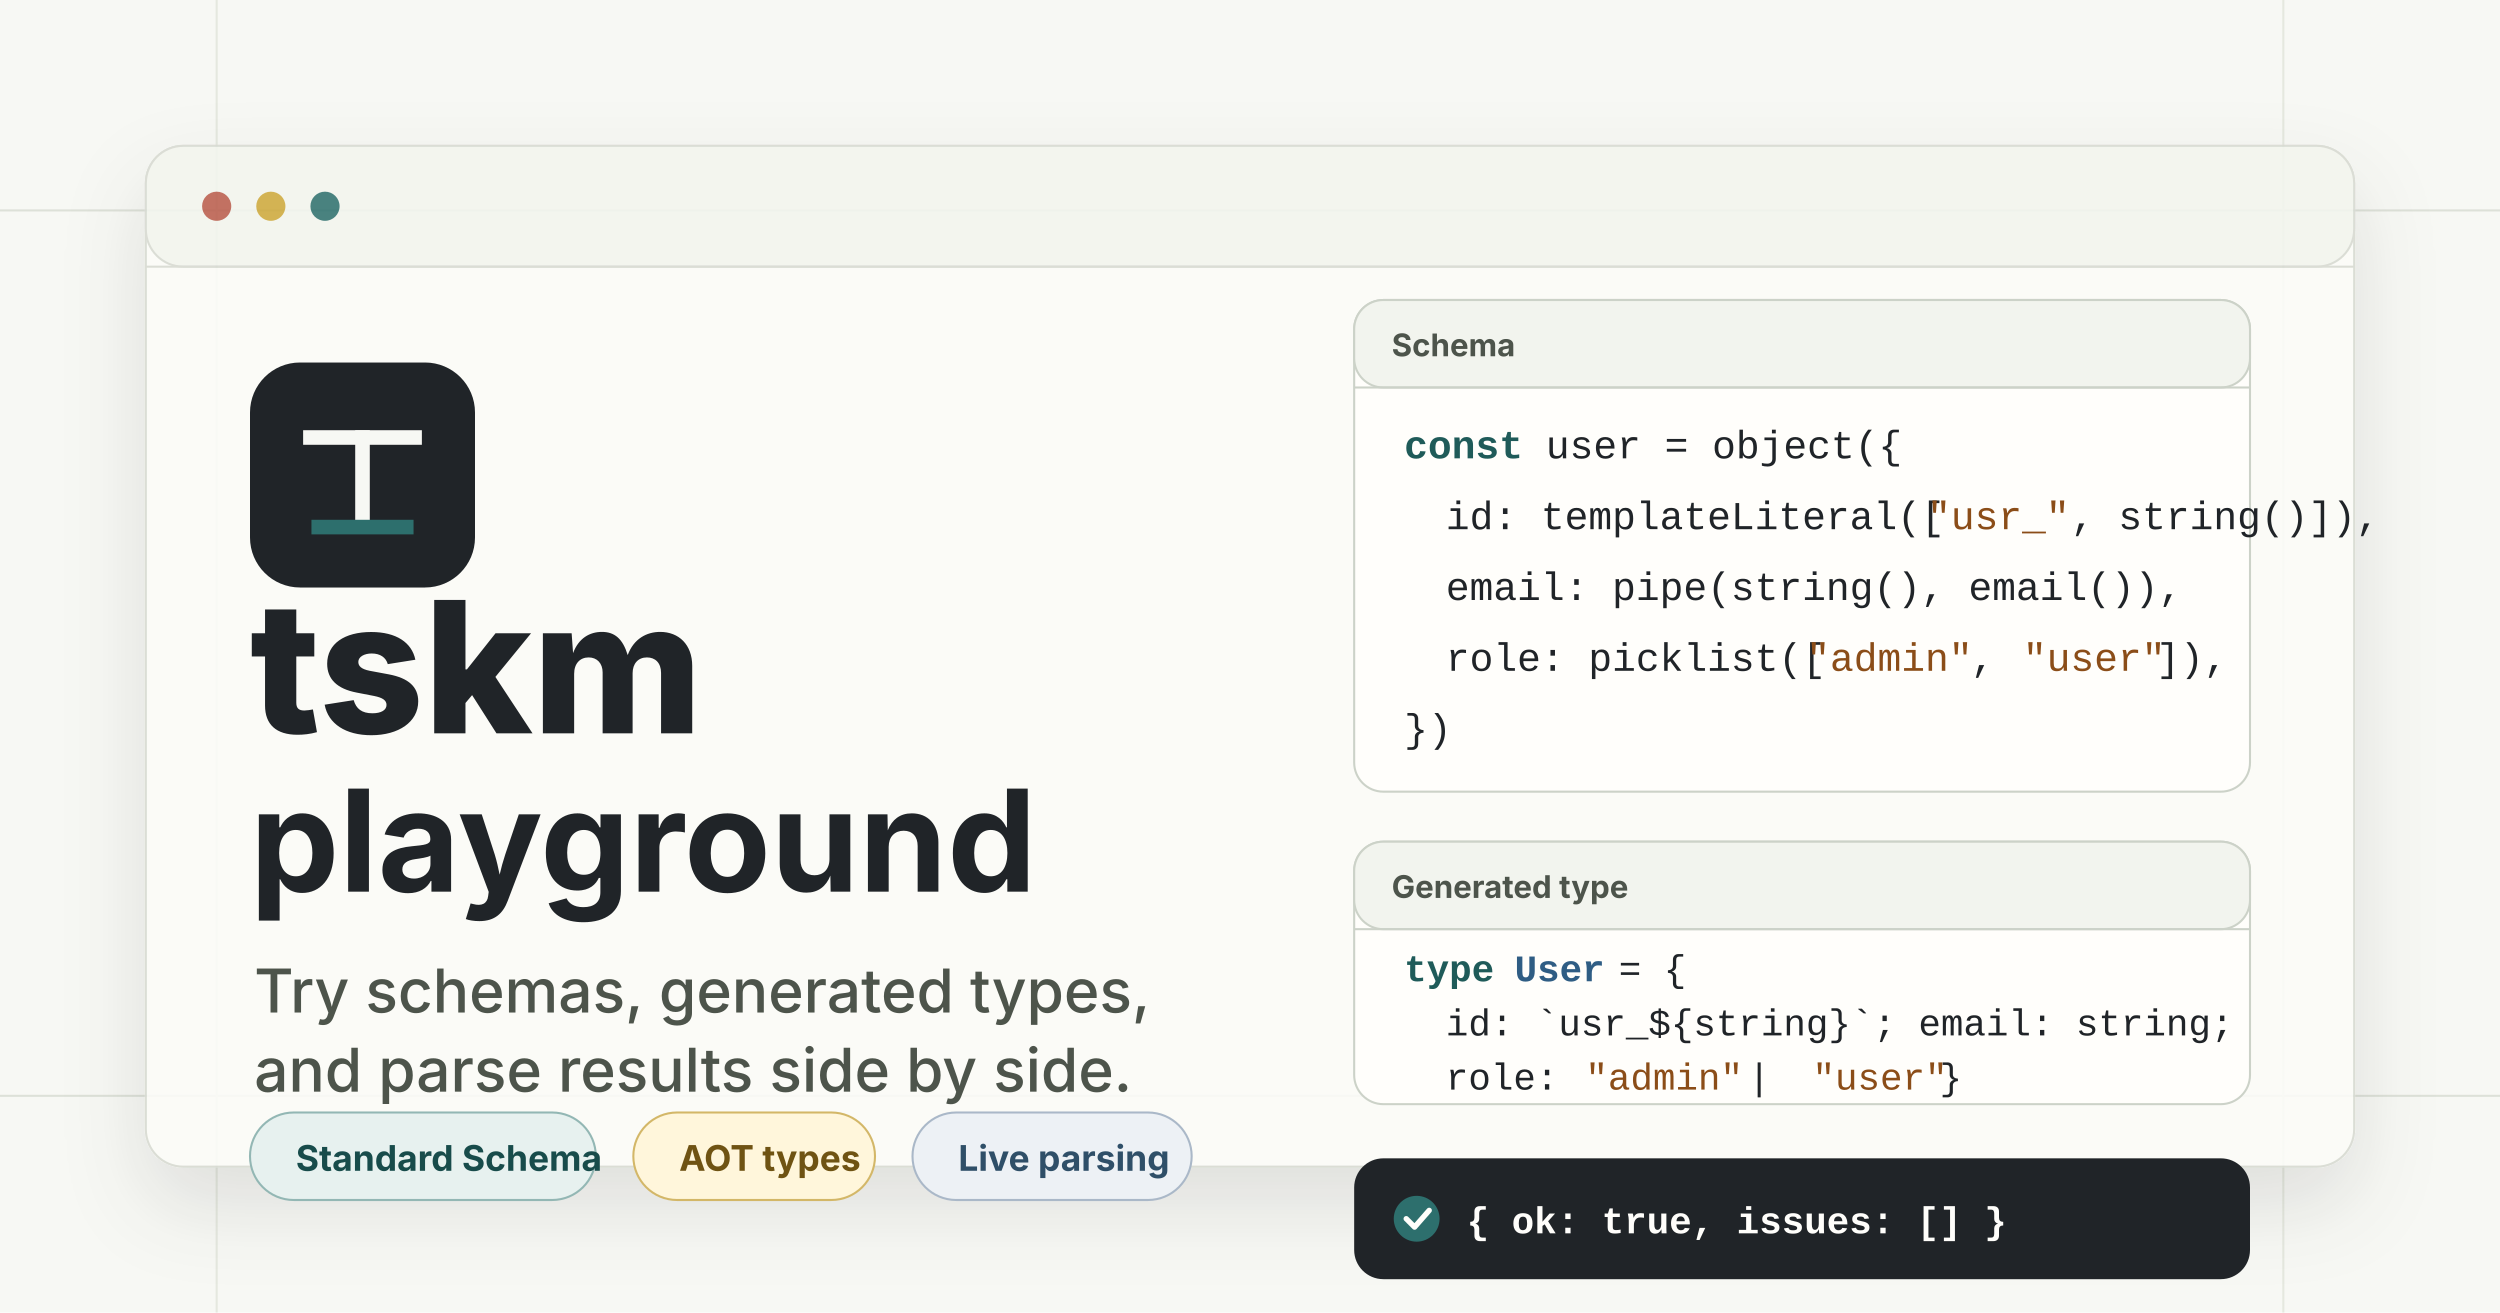
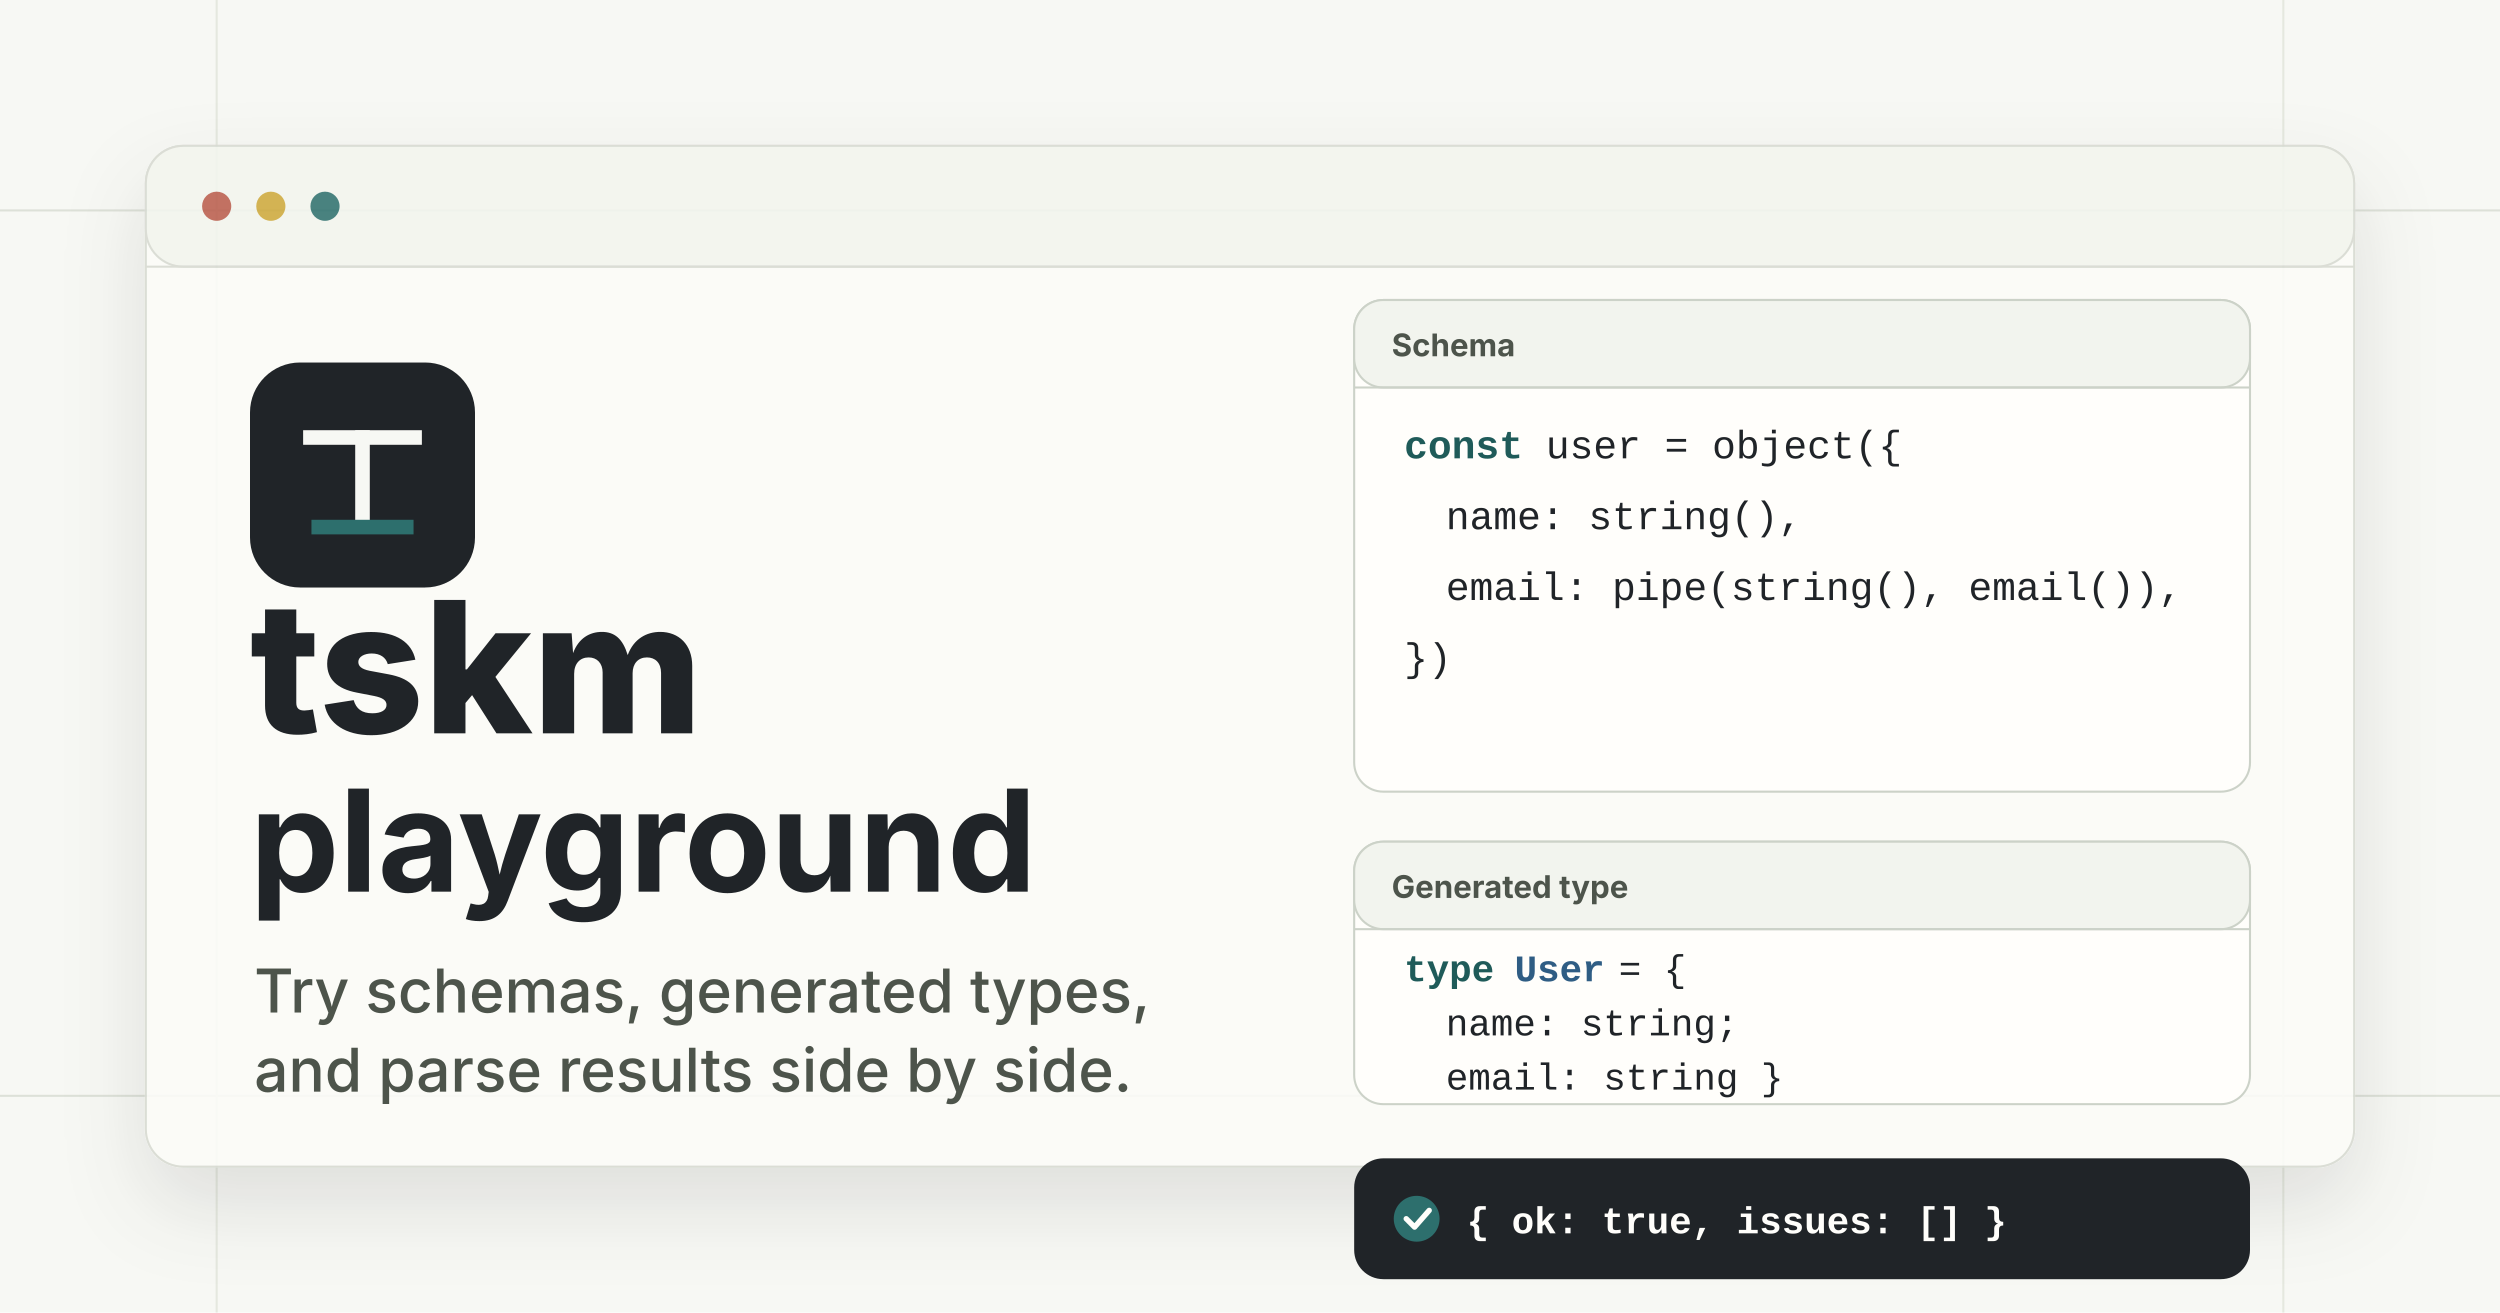
<svg xmlns="http://www.w3.org/2000/svg" width="1200" height="630" viewBox="0 0 1200 630" fill="none" role="img" aria-labelledby="title description">
  <defs>
    <filter id="panel-shadow" x="-20%" y="-20%" width="140%" height="140%" color-interpolation-filters="sRGB">
      <feDropShadow dx="0" dy="18" stdDeviation="20" flood-color="#202428" flood-opacity="0.12" />
    </filter>
    <style>
      .sans {
        font-family: Inter, ui-sans-serif, system-ui, -apple-system, BlinkMacSystemFont, "Segoe UI", sans-serif;
      }
      .mono {
        font-family: "SF Mono", ui-monospace, Menlo, Monaco, Consolas, "Liberation Mono", monospace;
      }
      .code-keyword {
        fill: #1f5b59;
      }
      .code-string {
        fill: #8b4d18;
      }
      .code-type {
        fill: #2f5d84;
      }
      .code-muted {
        fill: #6d746b;
      }
    </style>
  </defs>
  <rect width="1200" height="630" fill="#F7F8F4" />
  <path d="M0 101H1200" stroke="#DDE1D8" stroke-width="1" />
  <path d="M0 526H1200" stroke="#DDE1D8" stroke-width="1" />
  <path d="M104 0V630" stroke="#E5E8DF" stroke-width="1" />
  <path d="M1096 0V630" stroke="#E5E8DF" stroke-width="1" />
  <g opacity="0.86">
    <rect x="70" y="70" width="1060" height="490" rx="18" fill="#FBFCF8" stroke="#D6D9D1" filter="url(#panel-shadow)" />
    <rect x="70" y="70" width="1060" height="58" rx="18" fill="#F2F4EE" stroke="#D6D9D1" />
    <path d="M70 128H1130" stroke="#D6D9D1" />
    <circle cx="104" cy="99" r="7" fill="#B95C4B" />
    <circle cx="130" cy="99" r="7" fill="#CDA83A" />
    <circle cx="156" cy="99" r="7" fill="#2D6F6D" />
  </g>
  <g transform="translate(120 174)">
    <rect x="0" y="0" width="108" height="108" rx="24" fill="#202428" />
    <path d="M29 36H79" stroke="#F7F8F4" stroke-width="7" stroke-linecap="square" />
    <path d="M54 36V78" stroke="#F7F8F4" stroke-width="7" stroke-linecap="square" />
    <path d="M33 79H75" stroke="#2D6F6D" stroke-width="7" stroke-linecap="square" />
    <text class="sans" x="0" y="178" fill="#202428" font-size="88" font-weight="760" letter-spacing="0">tskm</text>
    <text class="sans" x="0" y="254" fill="#202428" font-size="68" font-weight="650" letter-spacing="0">playground</text>
    <text class="sans" x="2" y="312" fill="#4D544B" font-size="29" font-weight="450" letter-spacing="0">Try schemas, generated types,</text>
    <text class="sans" x="2" y="350" fill="#4D544B" font-size="29" font-weight="450" letter-spacing="0">and parse results side by side.</text>
-     <g transform="translate(0 360)">
-       <rect x="0" y="0" width="166" height="42" rx="21" fill="#E7F1EF" stroke="#93B7B4" />
-       <text class="sans" x="22" y="28" fill="#184C4B" font-size="17" font-weight="650" letter-spacing="0">Standard Schema</text>
-       <rect x="184" y="0" width="116" height="42" rx="21" fill="#FFF6DB" stroke="#D3B768" />
-       <text class="sans" x="206" y="28" fill="#6F5313" font-size="17" font-weight="650" letter-spacing="0">AOT types</text>
-       <rect x="318" y="0" width="134" height="42" rx="21" fill="#EDF1F5" stroke="#AAB8C8" />
-       <text class="sans" x="340" y="28" fill="#2F4F68" font-size="17" font-weight="650" letter-spacing="0">Live parsing</text>
-     </g>
  </g>
  <g transform="translate(650 144)">
    <rect x="0" y="0" width="430" height="236" rx="14" fill="#FFFEFB" stroke="#CCD2C8" />
    <rect x="0" y="0" width="430" height="42" rx="14" fill="#F2F4EE" stroke="#CCD2C8" />
    <path d="M0 42H430" stroke="#CCD2C8" />
    <text class="sans" x="18" y="27" fill="#4D544B" font-size="15" font-weight="700" letter-spacing="0">Schema</text>
    <text class="mono code-keyword" x="24" y="76" font-size="19" font-weight="600" letter-spacing="0">const</text>
    <text class="mono" x="92" y="76" fill="#202428" font-size="19" letter-spacing="0">user = object({</text>
-     <text class="mono" x="44" y="110" fill="#202428" font-size="19" letter-spacing="0">id: templateLiteral([</text>
-     <text class="mono code-string" x="275" y="110" font-size="19" letter-spacing="0">"usr_"</text>
-     <text class="mono" x="344" y="110" fill="#202428" font-size="19" letter-spacing="0">, string()]),</text>
+     <text class="mono" x="44" y="110" fill="#202428" font-size="19" letter-spacing="0">name: string(),</text>
    <text class="mono" x="44" y="144" fill="#202428" font-size="19" letter-spacing="0">email: pipe(string(), email()),</text>
-     <text class="mono" x="44" y="178" fill="#202428" font-size="19" letter-spacing="0">role: picklist([</text>
-     <text class="mono code-string" x="217" y="178" font-size="19" letter-spacing="0">"admin"</text>
-     <text class="mono" x="296" y="178" fill="#202428" font-size="19" letter-spacing="0">, </text>
-     <text class="mono code-string" x="321" y="178" font-size="19" letter-spacing="0">"user"</text>
-     <text class="mono" x="385" y="178" fill="#202428" font-size="19" letter-spacing="0">]),</text>
-     <text class="mono" x="24" y="212" fill="#202428" font-size="19" letter-spacing="0">})</text>
+     <text class="mono" x="24" y="178" fill="#202428" font-size="19" letter-spacing="0">})</text>
    <rect x="0" y="260" width="430" height="126" rx="14" fill="#FFFEFB" stroke="#CCD2C8" />
    <rect x="0" y="260" width="430" height="42" rx="14" fill="#F2F4EE" stroke="#CCD2C8" />
    <path d="M0 302H430" stroke="#CCD2C8" />
    <text class="sans" x="18" y="287" fill="#4D544B" font-size="15" font-weight="700" letter-spacing="0">Generated type</text>
    <text class="mono code-keyword" x="24" y="327" font-size="18" font-weight="600" letter-spacing="0">type</text>
    <text class="mono code-type" x="77" y="327" font-size="18" font-weight="600" letter-spacing="0">User</text>
    <text class="mono" x="127" y="327" fill="#202428" font-size="18" letter-spacing="0">= {</text>
-     <text class="mono" x="44" y="353" fill="#202428" font-size="18" letter-spacing="0">id: `usr_${string}`; email: string;</text>
-     <text class="mono" x="44" y="379" fill="#202428" font-size="18" letter-spacing="0">role: </text>
-     <text class="mono code-string" x="111" y="379" font-size="18" letter-spacing="0">"admin"</text>
-     <text class="mono" x="189" y="379" fill="#202428" font-size="18" letter-spacing="0"> | </text>
-     <text class="mono code-string" x="220" y="379" font-size="18" letter-spacing="0">"user"</text>
-     <text class="mono" x="281" y="379" fill="#202428" font-size="18" letter-spacing="0"> }</text>
+     <text class="mono" x="44" y="353" fill="#202428" font-size="18" letter-spacing="0">name: string;</text>
+     <text class="mono" x="44" y="379" fill="#202428" font-size="18" letter-spacing="0">email: string }</text>
    <g transform="translate(0 412)">
      <rect x="0" y="0" width="430" height="58" rx="14" fill="#202428" />
      <circle cx="30" cy="29" r="11" fill="#2D6F6D" />
      <path d="M25 29L29 33L36 25" stroke="#FFFEFB" stroke-width="2.6" stroke-linecap="round" stroke-linejoin="round" />
      <text class="mono" x="54" y="36" fill="#FFFEFB" font-size="18" font-weight="600" letter-spacing="0">{ ok: true, issues: [] }</text>
    </g>
  </g>
</svg>
